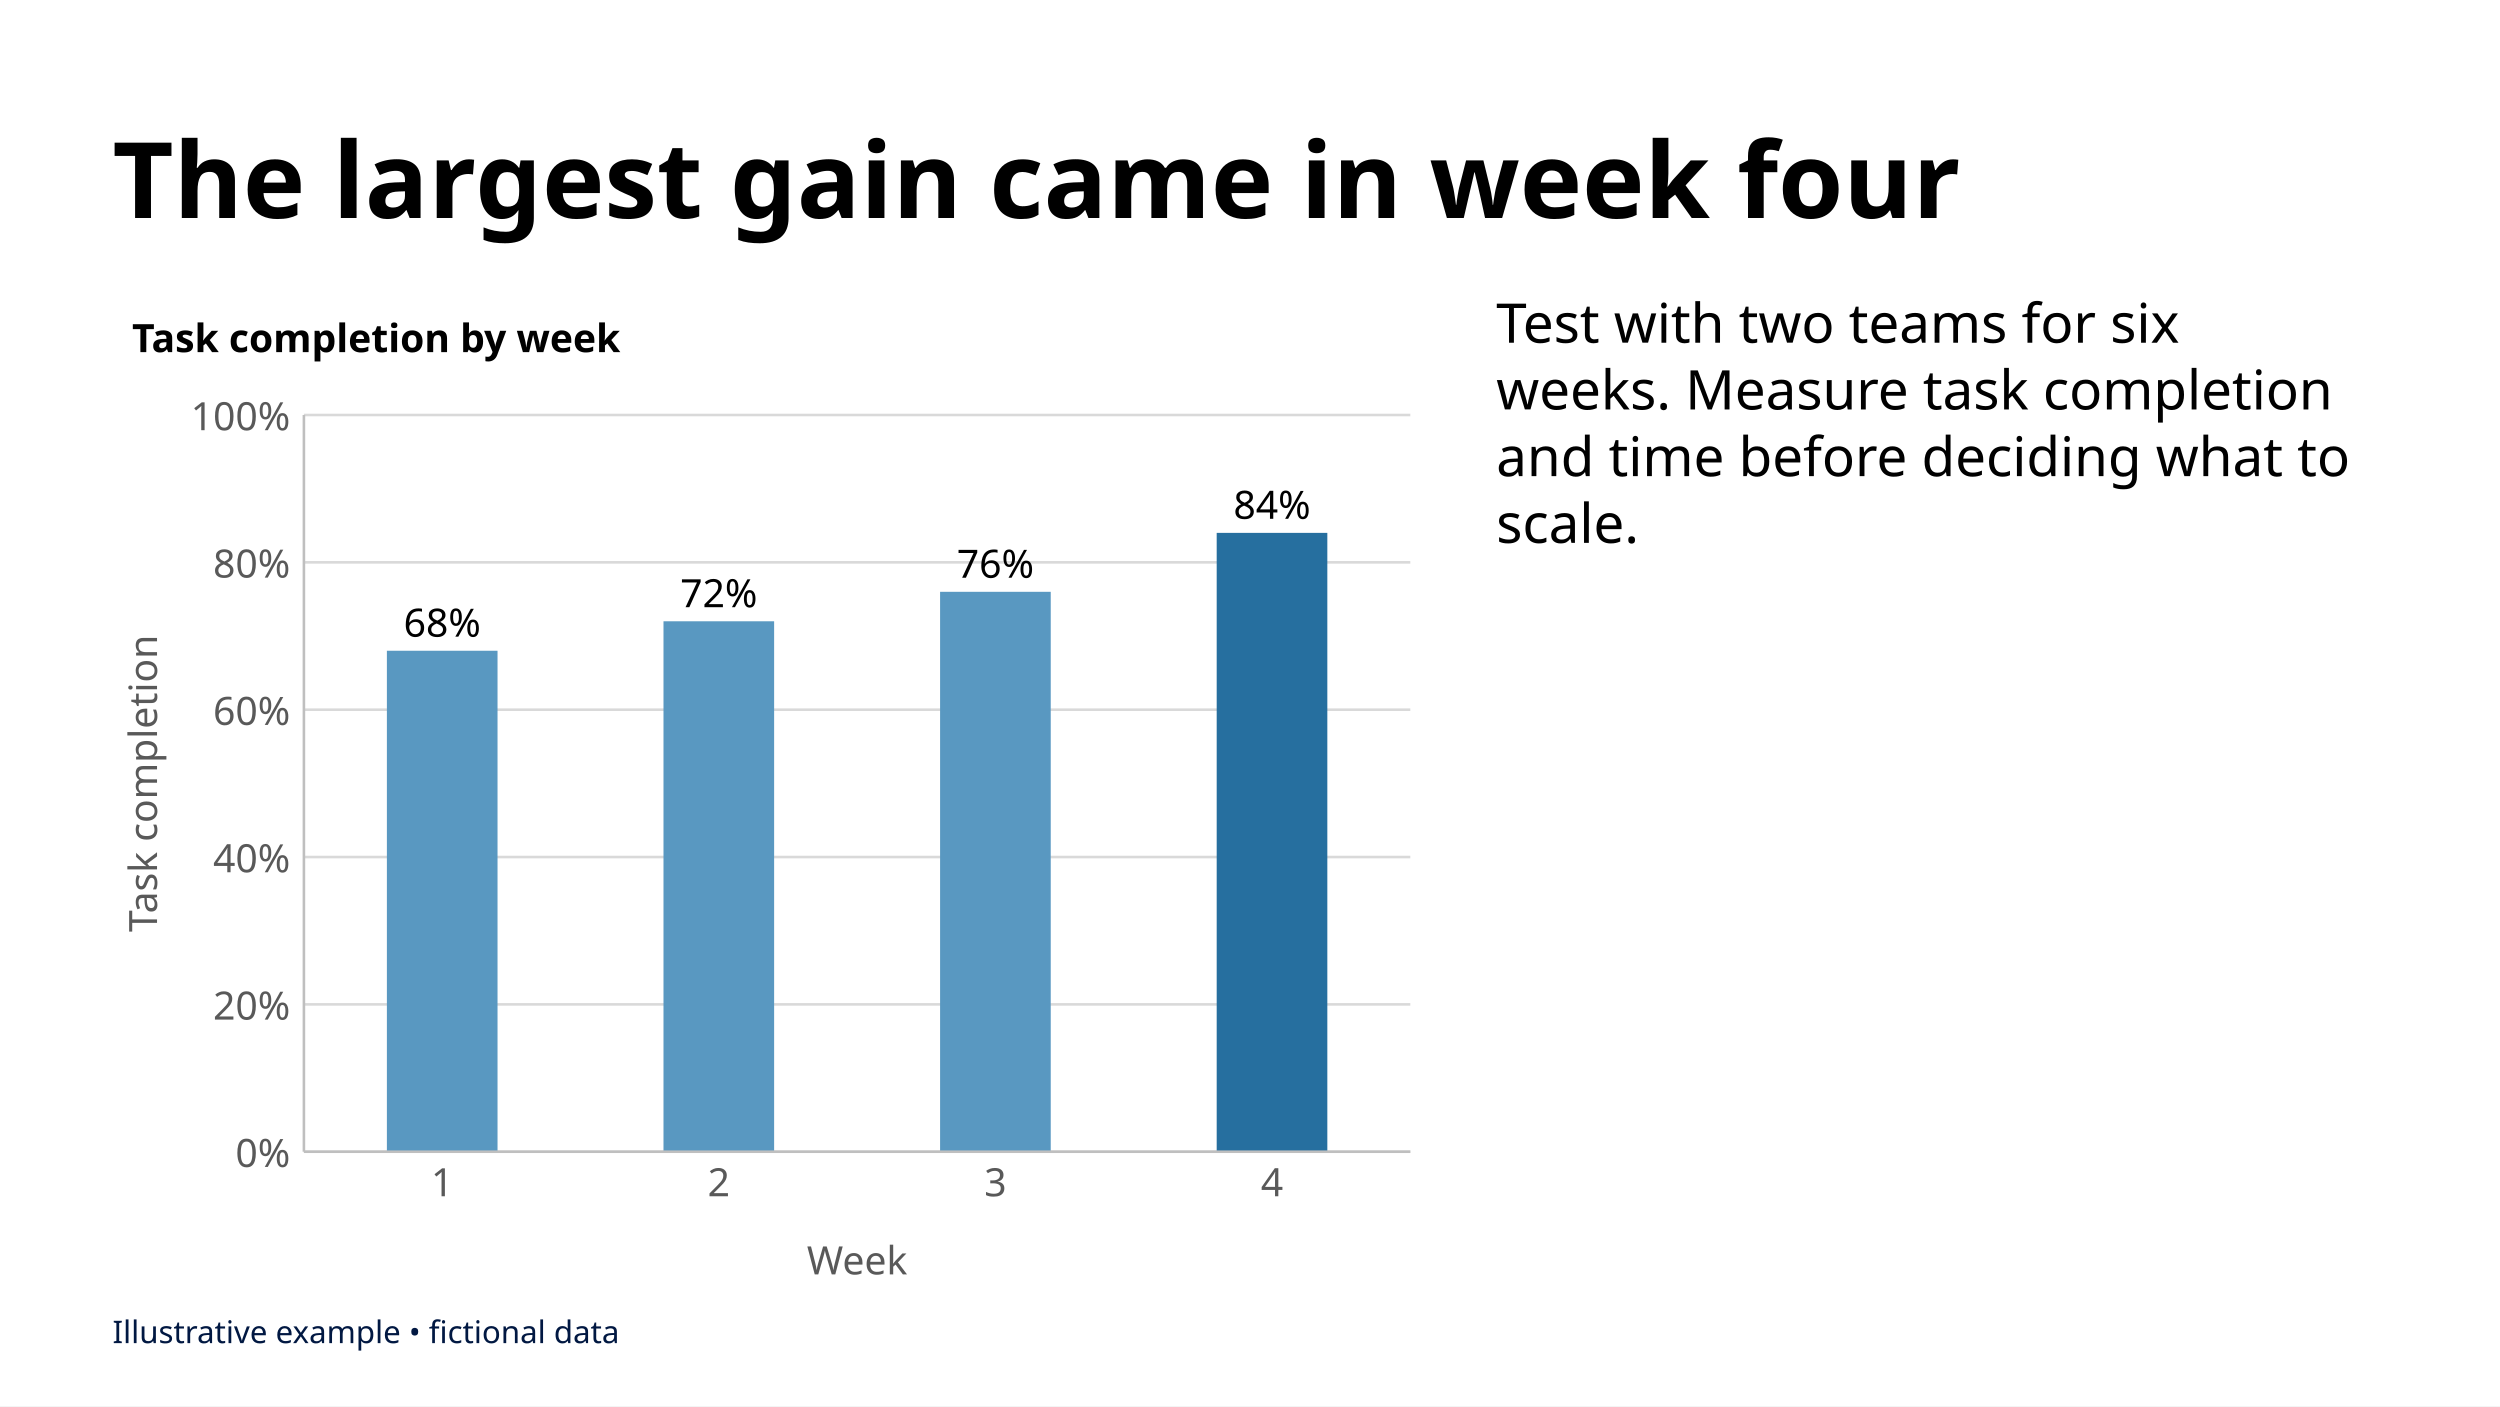
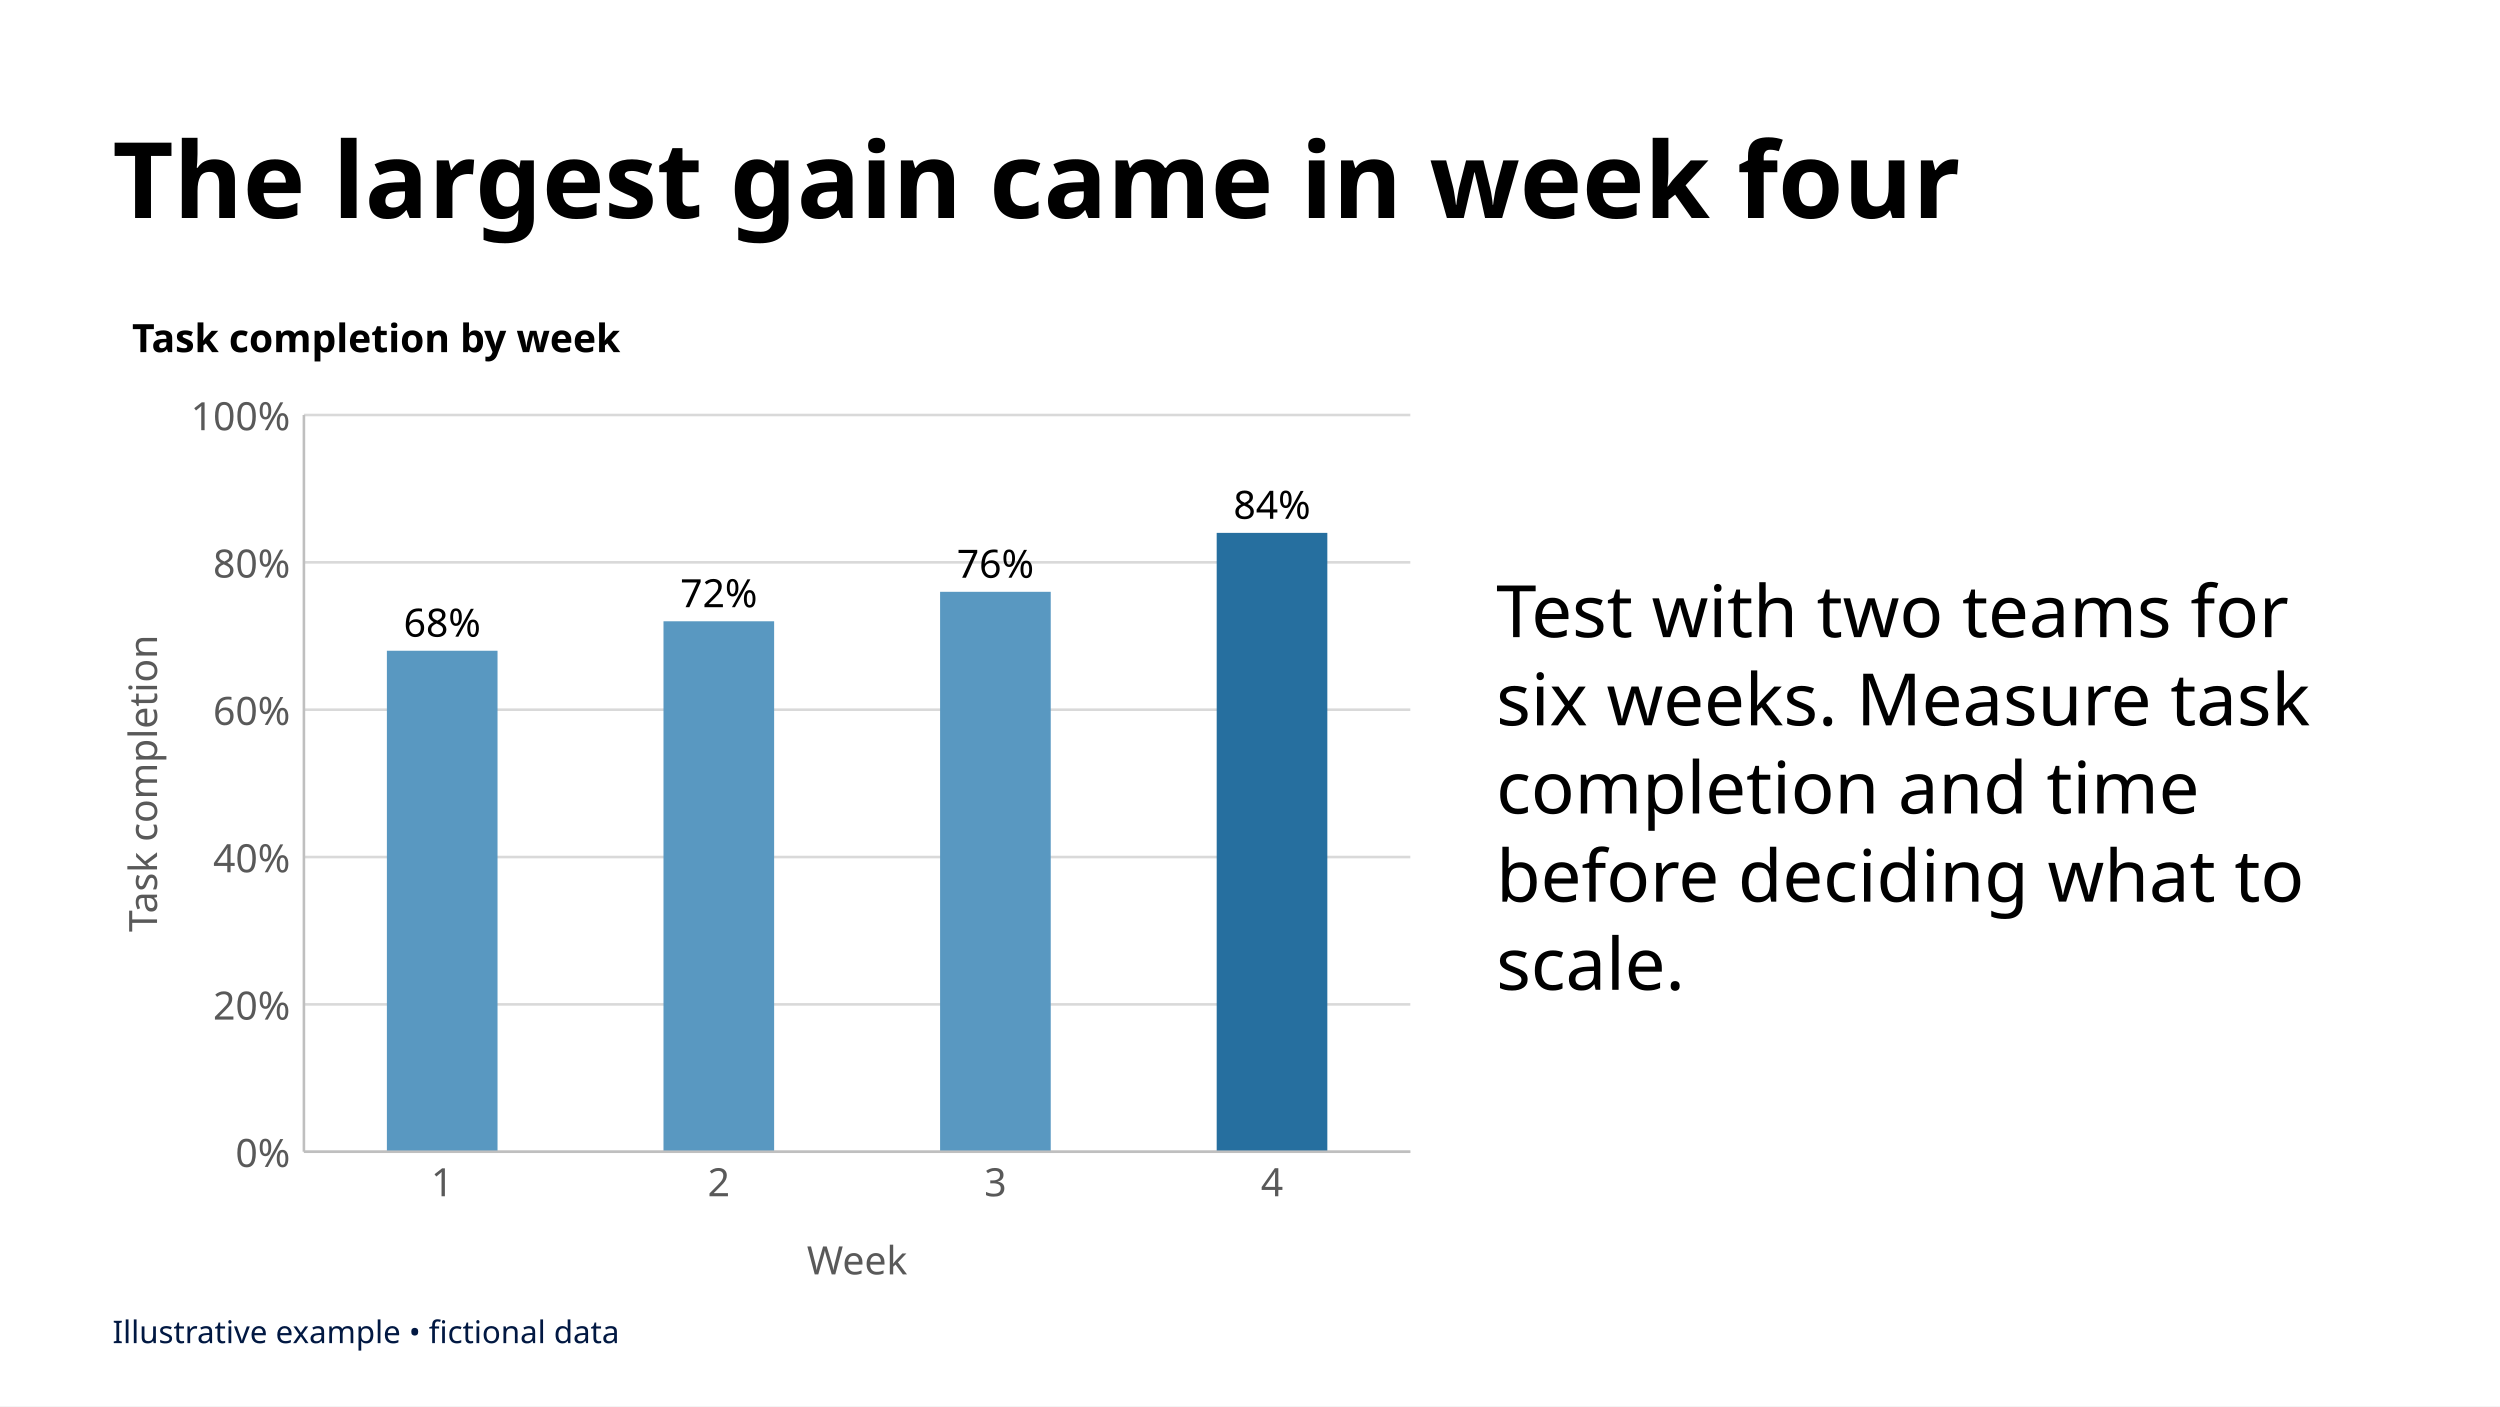
<svg xmlns="http://www.w3.org/2000/svg" aria-label="The largest gain came in week four" aria-roledescription="slide" height="720" role="group" viewBox="0 0 1280 720" width="1280">
  <rect aria-hidden="true" fill="#FFFFFF" height="720" opacity="1" width="1280" x="0" y="0" />
  <g>
    <text fill="#000000" font-family="Aptos Display, sans-serif" font-size="54" font-weight="700" style="white-space:pre" text-anchor="start" x="57.6" xml:space="preserve" y="111.6">The largest gain came in week four</text>
  </g>
  <g>
    <g>
      <text fill="#000000" font-family="Aptos, sans-serif" font-size="20" font-weight="700" style="white-space:pre" text-anchor="start" x="67.6" xml:space="preserve" y="180.28">Task completion by week</text>
    </g>
    <g>
      <text fill="#595959" font-family="Aptos, sans-serif" font-size="20" font-weight="400" style="white-space:pre" text-anchor="middle" x="226.41" xml:space="preserve" y="612.48">1</text>
    </g>
    <g>
      <text fill="#595959" font-family="Aptos, sans-serif" font-size="20" font-weight="400" style="white-space:pre" text-anchor="middle" x="368.03" xml:space="preserve" y="612.48">2</text>
    </g>
    <g>
      <text fill="#595959" font-family="Aptos, sans-serif" font-size="20" font-weight="400" style="white-space:pre" text-anchor="middle" x="509.65" xml:space="preserve" y="612.48">3</text>
    </g>
    <g>
      <text fill="#595959" font-family="Aptos, sans-serif" font-size="20" font-weight="400" style="white-space:pre" text-anchor="middle" x="651.27" xml:space="preserve" y="612.48">4</text>
    </g>
    <line stroke="#D9D9D9" stroke-width="1.333" x1="155.6" x2="722.08" y1="589.68" y2="589.68" />
    <g>
      <text fill="#595959" font-family="Aptos, sans-serif" font-size="20" font-weight="400" style="white-space:pre" text-anchor="end" x="148.6" xml:space="preserve" y="597.48">0%</text>
    </g>
    <line stroke="#D9D9D9" stroke-width="1.333" x1="155.6" x2="722.08" y1="514.24" y2="514.24" />
    <g>
      <text fill="#595959" font-family="Aptos, sans-serif" font-size="20" font-weight="400" style="white-space:pre" text-anchor="end" x="148.6" xml:space="preserve" y="522.04">20%</text>
    </g>
    <line stroke="#D9D9D9" stroke-width="1.333" x1="155.6" x2="722.08" y1="438.8" y2="438.8" />
    <g>
      <text fill="#595959" font-family="Aptos, sans-serif" font-size="20" font-weight="400" style="white-space:pre" text-anchor="end" x="148.6" xml:space="preserve" y="446.6">40%</text>
    </g>
    <line stroke="#D9D9D9" stroke-width="1.333" x1="155.6" x2="722.08" y1="363.36" y2="363.36" />
    <g>
      <text fill="#595959" font-family="Aptos, sans-serif" font-size="20" font-weight="400" style="white-space:pre" text-anchor="end" x="148.6" xml:space="preserve" y="371.16">60%</text>
    </g>
    <line stroke="#D9D9D9" stroke-width="1.333" x1="155.6" x2="722.08" y1="287.92" y2="287.92" />
    <g>
      <text fill="#595959" font-family="Aptos, sans-serif" font-size="20" font-weight="400" style="white-space:pre" text-anchor="end" x="148.6" xml:space="preserve" y="295.72">80%</text>
    </g>
    <line stroke="#D9D9D9" stroke-width="1.333" x1="155.6" x2="722.08" y1="212.48" y2="212.48" />
    <g>
      <text fill="#595959" font-family="Aptos, sans-serif" font-size="20" font-weight="400" style="white-space:pre" text-anchor="end" x="148.6" xml:space="preserve" y="220.28">100%</text>
    </g>
    <rect fill="#5998C1" height="256.496" width="56.648" x="198.086" y="333.184" />
    <rect fill="#5998C1" height="271.584" width="56.648" x="339.706" y="318.096" />
    <rect fill="#5998C1" height="286.672" width="56.648" x="481.326" y="303.008" />
    <rect fill="#266F9F" height="316.848" width="56.648" x="622.946" y="272.832" />
    <g>
      <text fill="#000000" font-family="Aptos, sans-serif" font-size="20" font-weight="400" style="white-space:pre" text-anchor="middle" x="226.41" xml:space="preserve" y="325.984">68%</text>
    </g>
    <g>
      <text fill="#000000" font-family="Aptos, sans-serif" font-size="20" font-weight="400" style="white-space:pre" text-anchor="middle" x="368.03" xml:space="preserve" y="310.896">72%</text>
    </g>
    <g>
      <text fill="#000000" font-family="Aptos, sans-serif" font-size="20" font-weight="400" style="white-space:pre" text-anchor="middle" x="509.65" xml:space="preserve" y="295.808">76%</text>
    </g>
    <g>
      <text fill="#000000" font-family="Aptos, sans-serif" font-size="20" font-weight="400" style="white-space:pre" text-anchor="middle" x="651.27" xml:space="preserve" y="265.632">84%</text>
    </g>
    <line stroke="#BFBFBF" stroke-width="1.333" x1="155.6" x2="155.6" y1="212.48" y2="589.68" />
    <line stroke="#BFBFBF" stroke-width="1.333" x1="155.6" x2="722.08" y1="589.68" y2="589.68" />
    <g>
      <text fill="#595959" font-family="Aptos, sans-serif" font-size="20" font-weight="400" style="white-space:pre" text-anchor="middle" x="438.84" xml:space="preserve" y="652.48">Week</text>
    </g>
    <g transform="rotate(-90 72.6 401.08)">
      <g>
        <text fill="#595959" font-family="Aptos, sans-serif" font-size="20" font-weight="400" style="white-space:pre" text-anchor="middle" x="72.6" xml:space="preserve" y="408.88">Task completion</text>
      </g>
    </g>
  </g>
  <g>
-     <text fill="#000000" font-family="Aptos, sans-serif" font-size="28" font-weight="400" style="white-space:pre" text-anchor="start" x="766.08" xml:space="preserve" y="175.48">Test with two teams for six </text>
-     <text fill="#000000" font-family="Aptos, sans-serif" font-size="28" font-weight="400" style="white-space:pre" text-anchor="start" x="766.08" xml:space="preserve" y="209.64">weeks. Measure task completion </text>
-     <text fill="#000000" font-family="Aptos, sans-serif" font-size="28" font-weight="400" style="white-space:pre" text-anchor="start" x="766.08" xml:space="preserve" y="243.8">and time before deciding what to </text>
-     <text fill="#000000" font-family="Aptos, sans-serif" font-size="28" font-weight="400" style="white-space:pre" text-anchor="start" x="766.08" xml:space="preserve" y="277.96">scale.</text>
+     <text fill="#000000" font-family="Aptos, sans-serif" font-size="37" font-weight="400" style="white-space:pre" text-anchor="start" x="766.08" xml:space="preserve" y="326.23">Test with two teams for </text>
+     <text fill="#000000" font-family="Aptos, sans-serif" font-size="37" font-weight="400" style="white-space:pre" text-anchor="start" x="766.08" xml:space="preserve" y="371.37">six weeks. Measure task </text>
+     <text fill="#000000" font-family="Aptos, sans-serif" font-size="37" font-weight="400" style="white-space:pre" text-anchor="start" x="766.08" xml:space="preserve" y="416.51">completion and time </text>
+     <text fill="#000000" font-family="Aptos, sans-serif" font-size="37" font-weight="400" style="white-space:pre" text-anchor="start" x="766.08" xml:space="preserve" y="461.65">before deciding what to </text>
+     <text fill="#000000" font-family="Aptos, sans-serif" font-size="37" font-weight="400" style="white-space:pre" text-anchor="start" x="766.08" xml:space="preserve" y="506.79">scale.</text>
  </g>
  <g />
  <g>
    <g>
      <g>
        <text fill="#011842" font-family="Aptos, sans-serif" font-size="16" font-weight="400" style="white-space:pre" text-anchor="start" x="57.6" xml:space="preserve" y="687.68">Illustrative example • fictional data</text>
      </g>
    </g>
  </g>
</svg>
